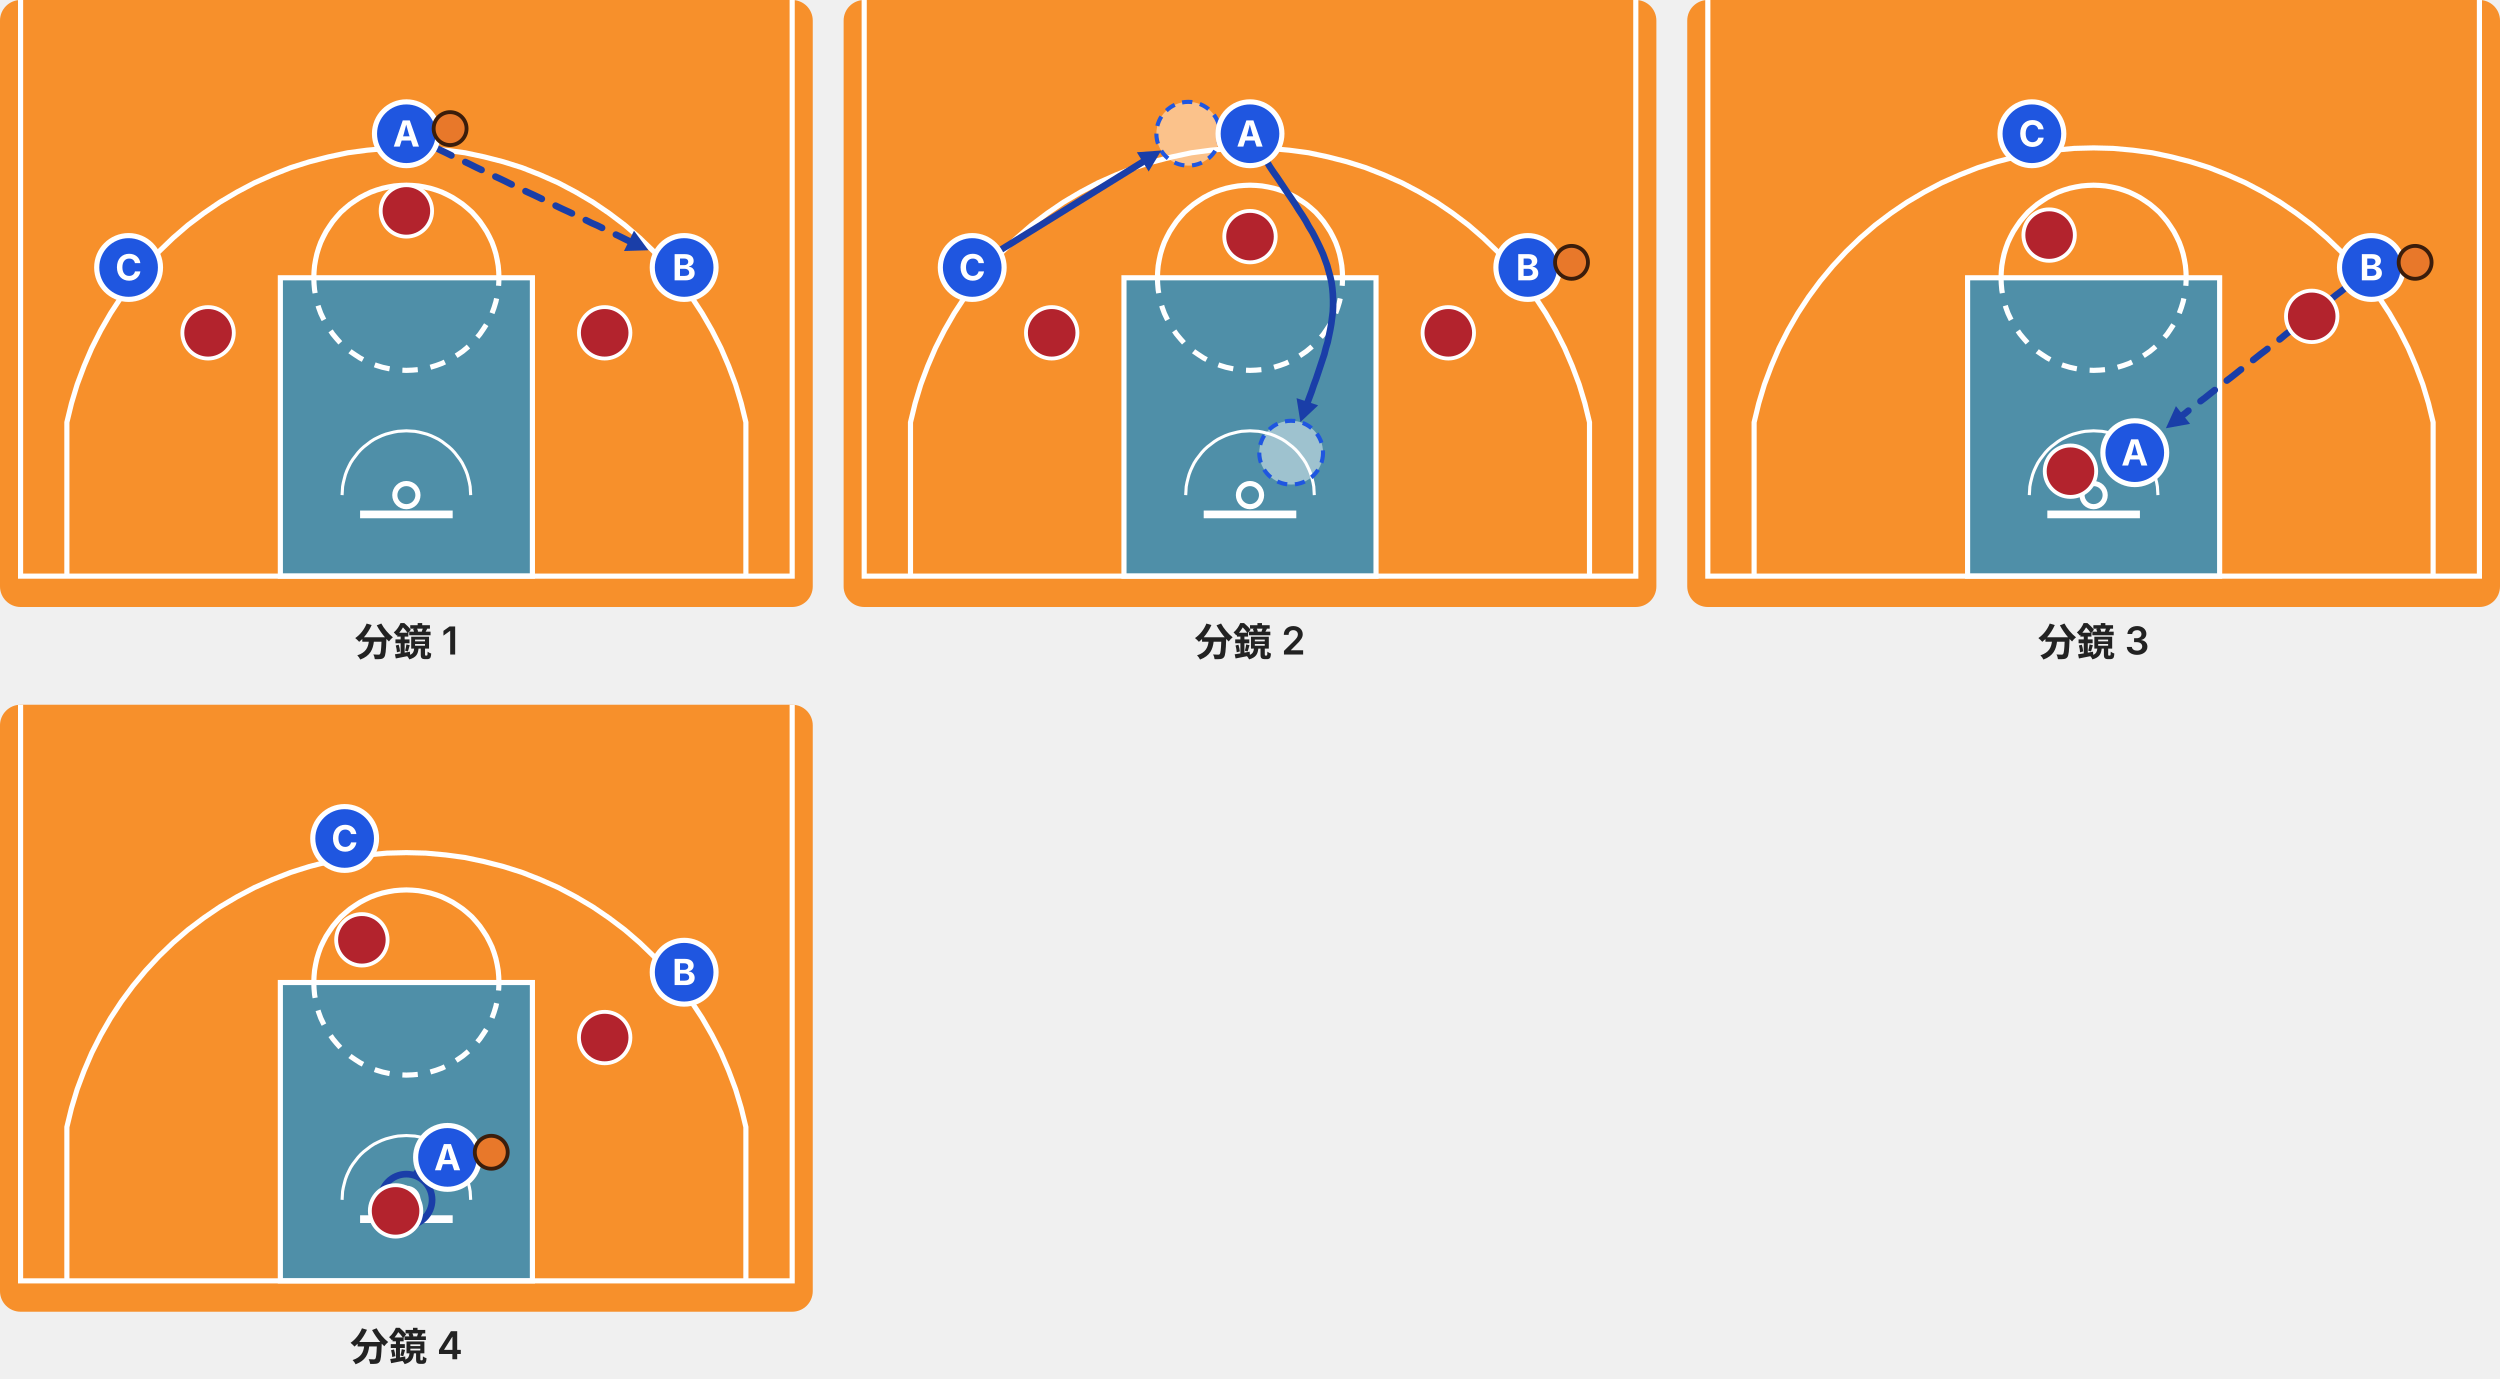
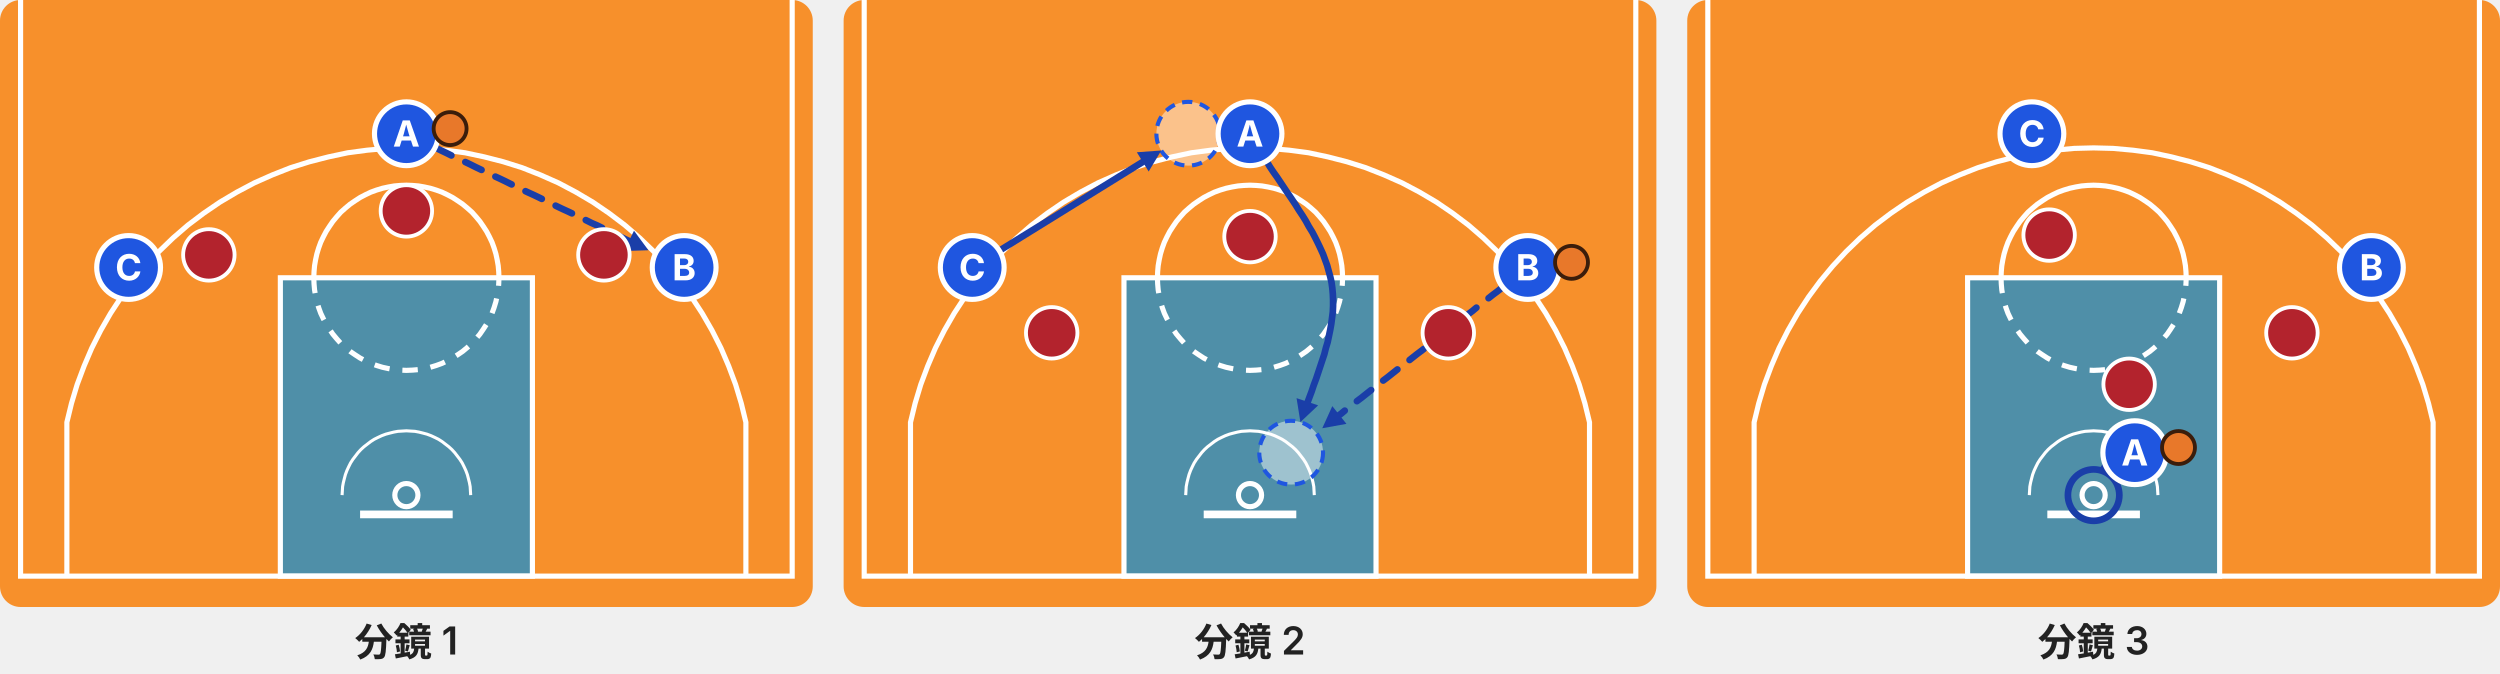
- <svg xmlns="http://www.w3.org/2000/svg" viewBox="0 0 972.0 536.0" width="972.0" height="536.0" font-family="-apple-system, 'PingFang TC', 'Noto Sans TC', sans-serif">
+ <svg xmlns="http://www.w3.org/2000/svg" viewBox="0 0 972.0 262.0" width="972.0" height="262.0" font-family="-apple-system, 'PingFang TC', 'Noto Sans TC', sans-serif">
  <g transform="translate(0,0)">
    <rect width="316.0" height="236.0" rx="8" fill="#f7902b" />
    <rect x="109.0" y="108.0" width="98.0" height="116.0" fill="#4f8fa8" stroke="#ffffff" stroke-width="2" />
    <polyline points="8.0,0.0 8.0,224.0 308.0,224.0 308.0,0.0" fill="none" stroke="#ffffff" stroke-width="2" />
    <polyline points="194.0,108.0 193.9,105.6 193.7,103.3 193.3,101.0 192.8,98.7 192.1,96.4 191.3,94.2 190.3,92.1 189.2,90.0 187.9,88.0 186.6,86.1 185.1,84.3 183.5,82.5 181.7,80.9 179.9,79.4 178.0,78.1 176.0,76.8 173.9,75.7 171.8,74.7 169.6,73.9 167.3,73.2 165.0,72.7 162.7,72.3 160.4,72.1 158.0,72.0 155.6,72.1 153.3,72.3 151.0,72.7 148.7,73.2 146.4,73.9 144.2,74.7 142.1,75.7 140.0,76.8 138.0,78.1 136.1,79.4 134.3,80.9 132.5,82.5 130.9,84.3 129.4,86.1 128.1,88.0 126.8,90.0 125.7,92.1 124.7,94.2 123.9,96.4 123.2,98.7 122.7,101.0 122.3,103.3 122.1,105.6 122.0,108.0" fill="none" stroke="#ffffff" stroke-width="2" />
    <polyline points="122.0,108.0 122.1,110.4 122.3,112.7 122.7,115.0 123.2,117.3 123.9,119.6 124.7,121.8 125.7,123.9 126.8,126.0 128.1,128.0 129.4,129.9 130.9,131.7 132.5,133.5 134.3,135.1 136.1,136.6 138.0,137.9 140.0,139.2 142.1,140.3 144.2,141.3 146.4,142.1 148.7,142.8 151.0,143.3 153.3,143.7 155.6,143.9 158.0,144.0 160.4,143.9 162.7,143.7 165.0,143.3 167.3,142.8 169.6,142.1 171.8,141.3 173.9,140.3 176.0,139.2 178.0,137.9 179.9,136.6 181.7,135.1 183.5,133.5 185.1,131.7 186.6,129.9 187.9,128.0 189.2,126.0 190.3,123.9 191.3,121.8 192.1,119.6 192.8,117.3 193.3,115.0 193.7,112.7 193.9,110.4 194.0,108.0" fill="none" stroke="#ffffff" stroke-width="2" stroke-dasharray="6 5" />
    <polyline points="290.0,224.0 290.0,164.2 288.2,156.8 286.0,149.5 283.3,142.3 280.3,135.3 276.8,128.4 273.0,121.8 268.8,115.4 264.3,109.3 259.4,103.4 254.2,97.8 248.7,92.5 242.9,87.5 236.8,82.9 230.5,78.6 223.9,74.7 217.1,71.1 210.1,68.0 203.0,65.2 195.7,62.9 188.3,61.0 180.8,59.4 173.3,58.4 165.6,57.7 158.0,57.5 150.4,57.7 142.7,58.4 135.2,59.4 127.7,61.0 120.3,62.9 113.0,65.2 105.9,68.0 98.9,71.1 92.1,74.7 85.5,78.6 79.2,82.9 73.1,87.5 67.3,92.5 61.8,97.8 56.6,103.4 51.7,109.3 47.2,115.4 43.0,121.8 39.2,128.4 35.7,135.3 32.7,142.3 30.0,149.5 27.8,156.8 26.0,164.2 26.0,224.0" fill="none" stroke="#ffffff" stroke-width="2" />
    <polyline points="183.0,192.5 182.9,190.9 182.8,189.2 182.5,187.6 182.1,186.0 181.7,184.5 181.1,182.9 180.4,181.4 179.7,180.0 178.8,178.6 177.8,177.3 176.8,176.0 175.7,174.8 174.5,173.7 173.2,172.7 171.9,171.7 170.5,170.8 169.1,170.1 167.6,169.4 166.0,168.8 164.5,168.4 162.9,168.0 161.3,167.7 159.6,167.6 158.0,167.5 156.4,167.6 154.7,167.7 153.1,168.0 151.5,168.4 150.0,168.8 148.4,169.4 146.9,170.1 145.5,170.8 144.1,171.7 142.8,172.7 141.5,173.7 140.3,174.8 139.2,176.0 138.2,177.3 137.2,178.6 136.3,180.0 135.6,181.4 134.9,182.9 134.3,184.5 133.9,186.0 133.5,187.6 133.2,189.2 133.1,190.9 133.0,192.5" fill="none" stroke="#ffffff" stroke-width="1.2" />
    <line x1="140.0" y1="200.0" x2="176.0" y2="200.0" stroke="#ffffff" stroke-width="3" />
    <circle cx="158.0" cy="192.5" r="4.5" fill="none" stroke="#ffffff" stroke-width="2" />
    <polyline points="169.2,57.4 169.3,57.4 171.5,58.5 173.8,59.6 176.0,60.7 178.3,61.8 180.5,62.8 182.8,63.9 185.0,65.0 187.3,66.1 189.5,67.2 191.8,68.3 194.0,69.3 196.3,70.4 198.5,71.5 200.8,72.6 203.0,73.7 205.3,74.8 207.5,75.8 209.8,76.9 212.0,78.0 214.3,79.1 216.5,80.2 218.8,81.3 221.0,82.3 223.3,83.4 225.5,84.5 227.8,85.6 230.0,86.7 232.3,87.7 234.5,88.8 236.8,89.9 239.0,91.0 241.3,92.1 243.5,93.2 245.8,94.3 246.0,94.4" fill="none" stroke="#1a3ea8" stroke-width="2.6" stroke-linecap="round" stroke-linejoin="round" stroke-dasharray="7 6" />
    <polygon points="252.1,97.3 246.5,89.7 242.6,97.6" fill="#1a3ea8" />
    <circle cx="158.0" cy="82.0" r="10.0" fill="#b3232d" stroke="#fff" stroke-width="1.5" />
-     <circle cx="235.1" cy="129.4" r="10.0" fill="#b3232d" stroke="#fff" stroke-width="1.5" />
-     <circle cx="80.9" cy="129.4" r="10.0" fill="#b3232d" stroke="#fff" stroke-width="1.5" />
+     <circle cx="234.8" cy="99.1" r="10.0" fill="#b3232d" stroke="#fff" stroke-width="1.5" />
+     <circle cx="81.2" cy="99.1" r="10.0" fill="#b3232d" stroke="#fff" stroke-width="1.5" />
    <circle cx="158.0" cy="52.0" r="12.4" fill="#1f56e0" stroke="#fff" stroke-width="2" />
    <text x="158.0" y="57.0" font-size="14" font-weight="700" fill="#fff" text-anchor="middle">A</text>
    <circle cx="266.0" cy="104.0" r="12.4" fill="#1f56e0" stroke="#fff" stroke-width="2" />
    <text x="266.0" y="109.0" font-size="14" font-weight="700" fill="#fff" text-anchor="middle">B</text>
    <circle cx="50.0" cy="104.0" r="12.4" fill="#1f56e0" stroke="#fff" stroke-width="2" />
    <text x="50.0" y="109.0" font-size="14" font-weight="700" fill="#fff" text-anchor="middle">C</text>
    <circle cx="175.0" cy="50.0" r="6.4" fill="#e8782a" stroke="#3b1d0b" stroke-width="1.5" />
    <text x="158.0" y="255.0" font-size="15" font-weight="600" fill="#222" text-anchor="middle">分鏡 1</text>
  </g>
  <g transform="translate(328,0)">
    <rect width="316.0" height="236.0" rx="8" fill="#f7902b" />
    <rect x="109.0" y="108.0" width="98.0" height="116.0" fill="#4f8fa8" stroke="#ffffff" stroke-width="2" />
    <polyline points="8.0,0.0 8.0,224.0 308.0,224.0 308.0,0.0" fill="none" stroke="#ffffff" stroke-width="2" />
    <polyline points="194.0,108.0 193.9,105.6 193.7,103.3 193.3,101.0 192.8,98.7 192.1,96.4 191.3,94.2 190.3,92.1 189.2,90.0 187.9,88.0 186.6,86.1 185.1,84.3 183.5,82.5 181.7,80.9 179.9,79.4 178.0,78.1 176.0,76.8 173.9,75.7 171.8,74.7 169.6,73.9 167.3,73.2 165.0,72.7 162.7,72.3 160.4,72.1 158.0,72.0 155.6,72.1 153.3,72.3 151.0,72.7 148.7,73.2 146.4,73.9 144.2,74.7 142.1,75.7 140.0,76.8 138.0,78.1 136.1,79.4 134.3,80.9 132.5,82.5 130.9,84.3 129.4,86.1 128.1,88.0 126.8,90.0 125.7,92.1 124.7,94.2 123.9,96.4 123.2,98.7 122.7,101.0 122.3,103.3 122.1,105.6 122.0,108.0" fill="none" stroke="#ffffff" stroke-width="2" />
    <polyline points="122.0,108.0 122.1,110.4 122.3,112.7 122.7,115.0 123.2,117.3 123.9,119.6 124.7,121.8 125.7,123.9 126.8,126.0 128.1,128.0 129.4,129.9 130.9,131.7 132.5,133.5 134.3,135.1 136.1,136.6 138.0,137.9 140.0,139.2 142.1,140.3 144.2,141.3 146.4,142.1 148.7,142.8 151.0,143.3 153.3,143.7 155.6,143.9 158.0,144.0 160.4,143.9 162.7,143.7 165.0,143.3 167.3,142.8 169.6,142.1 171.8,141.3 173.9,140.3 176.0,139.2 178.0,137.9 179.9,136.6 181.7,135.1 183.5,133.5 185.1,131.7 186.6,129.9 187.9,128.0 189.2,126.0 190.3,123.9 191.3,121.8 192.1,119.6 192.8,117.3 193.3,115.0 193.7,112.7 193.9,110.4 194.0,108.0" fill="none" stroke="#ffffff" stroke-width="2" stroke-dasharray="6 5" />
    <polyline points="290.0,224.0 290.0,164.2 288.2,156.8 286.0,149.5 283.3,142.3 280.3,135.3 276.8,128.4 273.0,121.8 268.8,115.4 264.3,109.3 259.4,103.4 254.2,97.8 248.7,92.5 242.9,87.5 236.8,82.9 230.5,78.6 223.9,74.7 217.1,71.1 210.1,68.0 203.0,65.2 195.7,62.9 188.3,61.0 180.8,59.4 173.3,58.4 165.6,57.7 158.0,57.5 150.4,57.7 142.7,58.4 135.2,59.4 127.7,61.0 120.3,62.9 113.0,65.2 105.9,68.0 98.9,71.1 92.1,74.7 85.5,78.6 79.2,82.9 73.1,87.5 67.3,92.5 61.8,97.8 56.6,103.4 51.7,109.3 47.2,115.4 43.0,121.8 39.2,128.4 35.7,135.3 32.7,142.3 30.0,149.5 27.8,156.8 26.0,164.2 26.0,224.0" fill="none" stroke="#ffffff" stroke-width="2" />
    <polyline points="183.0,192.5 182.9,190.9 182.8,189.2 182.5,187.6 182.1,186.0 181.7,184.5 181.1,182.9 180.4,181.4 179.7,180.0 178.8,178.6 177.8,177.3 176.8,176.0 175.7,174.8 174.5,173.7 173.2,172.7 171.9,171.7 170.5,170.8 169.1,170.1 167.6,169.4 166.0,168.8 164.5,168.4 162.9,168.0 161.3,167.7 159.6,167.6 158.0,167.5 156.4,167.6 154.7,167.7 153.1,168.0 151.5,168.4 150.0,168.8 148.4,169.4 146.9,170.1 145.5,170.8 144.1,171.7 142.8,172.7 141.5,173.7 140.3,174.8 139.2,176.0 138.2,177.3 137.2,178.6 136.3,180.0 135.6,181.4 134.9,182.9 134.3,184.5 133.9,186.0 133.5,187.6 133.2,189.2 133.1,190.9 133.0,192.5" fill="none" stroke="#ffffff" stroke-width="1.2" />
    <line x1="140.0" y1="200.0" x2="176.0" y2="200.0" stroke="#ffffff" stroke-width="3" />
    <circle cx="158.0" cy="192.5" r="4.5" fill="none" stroke="#ffffff" stroke-width="2" />
    <circle cx="174.0" cy="176.0" r="12.4" fill="#ffffff" fill-opacity="0.45" stroke="#1f56e0" stroke-width="1.6" stroke-dasharray="4 3" />
    <circle cx="134.0" cy="52.0" r="12.4" fill="#ffffff" fill-opacity="0.45" stroke="#1f56e0" stroke-width="1.6" stroke-dasharray="4 3" />
    <polyline points="164.3,62.6 164.4,62.6 165.7,64.8 167.1,66.9 168.6,69.0 170.0,71.1 171.4,73.2 172.8,75.3 174.3,77.5 175.7,79.6 177.0,81.7 178.4,83.8 179.7,85.9 180.9,88.1 182.2,90.2 183.3,92.3 184.4,94.5 185.4,96.6 186.4,98.8 187.2,101.0 188.0,103.2 188.6,105.4 189.2,107.6 189.7,109.8 190.0,112.0 190.2,114.3 190.3,116.6 190.3,118.9 190.2,121.2 189.9,123.6 189.6,125.9 189.2,128.2 188.7,130.6 188.2,133.0 187.5,135.3 186.9,137.7 186.1,140.1 185.3,142.5 184.5,144.9 183.7,147.3 182.8,149.7 182.0,152.1 181.1,154.5 180.2,156.9 179.9,157.7" fill="none" stroke="#1a3ea8" stroke-width="2.6" stroke-linecap="round" stroke-linejoin="round" />
    <polygon points="177.6,164.1 184.5,157.6 176.1,154.8" fill="#1a3ea8" />
    <polyline points="60.5,97.5 62.6,96.2 64.7,94.9 66.8,93.6 68.9,92.3 71.0,91.0 73.1,89.7 75.2,88.4 77.3,87.1 79.4,85.8 81.5,84.5 83.6,83.2 85.7,81.9 87.8,80.6 89.9,79.3 92.0,78.0 94.1,76.7 96.2,75.4 98.3,74.1 100.4,72.8 102.5,71.5 104.6,70.2 106.7,68.9 108.8,67.6 110.9,66.3 113.0,65.0 115.1,63.7 117.2,62.4 117.7,62.1" fill="none" stroke="#1a3ea8" stroke-width="2.6" stroke-linecap="round" stroke-linejoin="round" />
    <polygon points="123.5,58.5 114.0,59.2 118.6,66.7" fill="#1a3ea8" />
+     <polyline points="256.2,111.6 256.2,111.7 254.3,113.2 252.3,114.7 250.3,116.3 248.4,117.8 246.4,119.3 244.5,120.9 242.5,122.4 240.6,123.9 238.6,125.4 236.6,127.0 234.7,128.5 232.7,130.0 230.8,131.6 228.8,133.1 226.9,134.6 224.9,136.2 222.9,137.7 221.0,139.2 219.0,140.8 217.1,142.3 215.1,143.8 213.1,145.4 211.2,146.9 209.2,148.4 207.3,150.0 205.3,151.5 203.4,153.0 201.4,154.6 199.4,156.1 197.5,157.6 195.5,159.1 193.6,160.7 191.6,162.2 191.5,162.3" fill="none" stroke="#1a3ea8" stroke-width="2.6" stroke-linecap="round" stroke-linejoin="round" stroke-dasharray="7 6" />
+     <polygon points="186.1,166.5 195.5,164.8 190.0,157.9" fill="#1a3ea8" />
    <circle cx="158.0" cy="92.0" r="10.0" fill="#b3232d" stroke="#fff" stroke-width="1.5" />
    <circle cx="235.1" cy="129.4" r="10.0" fill="#b3232d" stroke="#fff" stroke-width="1.5" />
    <circle cx="80.9" cy="129.4" r="10.0" fill="#b3232d" stroke="#fff" stroke-width="1.5" />
    <circle cx="158.0" cy="52.0" r="12.4" fill="#1f56e0" stroke="#fff" stroke-width="2" />
    <text x="158.0" y="57.0" font-size="14" font-weight="700" fill="#fff" text-anchor="middle">A</text>
    <circle cx="266.0" cy="104.0" r="12.4" fill="#1f56e0" stroke="#fff" stroke-width="2" />
    <text x="266.0" y="109.0" font-size="14" font-weight="700" fill="#fff" text-anchor="middle">B</text>
    <circle cx="50.0" cy="104.0" r="12.4" fill="#1f56e0" stroke="#fff" stroke-width="2" />
    <text x="50.0" y="109.0" font-size="14" font-weight="700" fill="#fff" text-anchor="middle">C</text>
    <circle cx="283.0" cy="102.0" r="6.4" fill="#e8782a" stroke="#3b1d0b" stroke-width="1.5" />
    <text x="158.0" y="255.0" font-size="15" font-weight="600" fill="#222" text-anchor="middle">分鏡 2</text>
  </g>
  <g transform="translate(656,0)">
    <rect width="316.0" height="236.0" rx="8" fill="#f7902b" />
    <rect x="109.0" y="108.0" width="98.0" height="116.0" fill="#4f8fa8" stroke="#ffffff" stroke-width="2" />
    <polyline points="8.0,0.0 8.0,224.0 308.0,224.0 308.0,0.0" fill="none" stroke="#ffffff" stroke-width="2" />
    <polyline points="194.0,108.0 193.9,105.6 193.7,103.3 193.3,101.0 192.8,98.7 192.1,96.4 191.3,94.2 190.3,92.1 189.2,90.0 187.9,88.0 186.6,86.1 185.1,84.3 183.5,82.5 181.7,80.9 179.9,79.4 178.0,78.1 176.0,76.8 173.9,75.7 171.8,74.7 169.6,73.9 167.3,73.2 165.0,72.7 162.7,72.3 160.4,72.1 158.0,72.0 155.6,72.1 153.3,72.3 151.0,72.7 148.7,73.2 146.4,73.9 144.2,74.7 142.1,75.7 140.0,76.8 138.0,78.1 136.1,79.4 134.3,80.9 132.5,82.5 130.9,84.3 129.4,86.1 128.1,88.0 126.8,90.0 125.7,92.1 124.7,94.2 123.9,96.4 123.2,98.7 122.7,101.0 122.3,103.3 122.1,105.6 122.0,108.0" fill="none" stroke="#ffffff" stroke-width="2" />
    <polyline points="122.0,108.0 122.1,110.4 122.3,112.7 122.7,115.0 123.2,117.3 123.9,119.6 124.7,121.8 125.7,123.9 126.8,126.0 128.1,128.0 129.4,129.9 130.9,131.7 132.5,133.5 134.3,135.1 136.1,136.6 138.0,137.9 140.0,139.2 142.1,140.3 144.2,141.3 146.4,142.1 148.7,142.8 151.0,143.3 153.3,143.7 155.6,143.9 158.0,144.0 160.4,143.9 162.7,143.7 165.0,143.3 167.3,142.8 169.6,142.1 171.8,141.3 173.9,140.3 176.0,139.2 178.0,137.9 179.9,136.6 181.7,135.1 183.5,133.5 185.1,131.7 186.6,129.9 187.9,128.0 189.2,126.0 190.3,123.9 191.3,121.8 192.1,119.6 192.8,117.3 193.3,115.0 193.7,112.7 193.9,110.4 194.0,108.0" fill="none" stroke="#ffffff" stroke-width="2" stroke-dasharray="6 5" />
    <polyline points="290.0,224.0 290.0,164.2 288.2,156.8 286.0,149.5 283.3,142.3 280.3,135.3 276.8,128.4 273.0,121.8 268.8,115.4 264.3,109.3 259.4,103.4 254.2,97.8 248.7,92.5 242.9,87.5 236.8,82.9 230.5,78.6 223.9,74.7 217.1,71.1 210.1,68.0 203.0,65.2 195.7,62.9 188.3,61.0 180.8,59.4 173.3,58.4 165.6,57.7 158.0,57.5 150.4,57.7 142.7,58.4 135.2,59.4 127.7,61.0 120.3,62.9 113.0,65.2 105.9,68.0 98.9,71.1 92.1,74.7 85.5,78.6 79.2,82.9 73.1,87.5 67.3,92.5 61.8,97.8 56.6,103.4 51.7,109.3 47.2,115.4 43.0,121.8 39.2,128.4 35.7,135.3 32.7,142.3 30.0,149.5 27.8,156.8 26.0,164.2 26.0,224.0" fill="none" stroke="#ffffff" stroke-width="2" />
    <polyline points="183.0,192.5 182.9,190.9 182.8,189.2 182.5,187.6 182.1,186.0 181.7,184.5 181.1,182.9 180.4,181.4 179.7,180.0 178.8,178.6 177.8,177.3 176.8,176.0 175.7,174.8 174.5,173.7 173.2,172.7 171.9,171.7 170.5,170.8 169.1,170.1 167.6,169.4 166.0,168.8 164.5,168.4 162.9,168.0 161.3,167.7 159.6,167.6 158.0,167.5 156.4,167.6 154.7,167.7 153.1,168.0 151.5,168.4 150.0,168.8 148.4,169.4 146.9,170.1 145.5,170.8 144.1,171.7 142.8,172.7 141.5,173.7 140.3,174.8 139.2,176.0 138.2,177.3 137.2,178.6 136.3,180.0 135.6,181.4 134.9,182.9 134.3,184.5 133.9,186.0 133.5,187.6 133.2,189.2 133.1,190.9 133.0,192.5" fill="none" stroke="#ffffff" stroke-width="1.2" />
    <line x1="140.0" y1="200.0" x2="176.0" y2="200.0" stroke="#ffffff" stroke-width="3" />
    <circle cx="158.0" cy="192.5" r="4.5" fill="none" stroke="#ffffff" stroke-width="2" />
-     <polyline points="256.2,111.6 256.2,111.7 254.3,113.2 252.3,114.7 250.3,116.3 248.4,117.8 246.4,119.3 244.5,120.9 242.5,122.4 240.6,123.9 238.6,125.4 236.6,127.0 234.7,128.5 232.7,130.0 230.8,131.6 228.8,133.1 226.9,134.6 224.9,136.2 222.9,137.7 221.0,139.2 219.0,140.8 217.1,142.3 215.1,143.8 213.1,145.4 211.2,146.9 209.2,148.4 207.3,150.0 205.3,151.5 203.4,153.0 201.4,154.6 199.4,156.1 197.5,157.6 195.5,159.1 193.6,160.7 191.6,162.2 191.5,162.3" fill="none" stroke="#1a3ea8" stroke-width="2.6" stroke-linecap="round" stroke-linejoin="round" stroke-dasharray="7 6" />
-     <polygon points="186.1,166.5 195.5,164.8 190.0,157.9" fill="#1a3ea8" />
-     <circle cx="149.0" cy="183.2" r="10.0" fill="#b3232d" stroke="#fff" stroke-width="1.5" />
-     <circle cx="242.8" cy="123.0" r="10.0" fill="#b3232d" stroke="#fff" stroke-width="1.5" />
-     <circle cx="140.7" cy="91.4" r="10.0" fill="#b3232d" stroke="#fff" stroke-width="1.5" />
-     <circle cx="174.0" cy="176.0" r="12.4" fill="#1f56e0" stroke="#fff" stroke-width="2" />
-     <text x="174.0" y="181.0" font-size="14" font-weight="700" fill="#fff" text-anchor="middle">A</text>
-     <circle cx="266.0" cy="104.0" r="12.4" fill="#1f56e0" stroke="#fff" stroke-width="2" />
-     <text x="266.0" y="109.0" font-size="14" font-weight="700" fill="#fff" text-anchor="middle">B</text>
-     <circle cx="134.0" cy="52.0" r="12.4" fill="#1f56e0" stroke="#fff" stroke-width="2" />
-     <text x="134.0" y="57.0" font-size="14" font-weight="700" fill="#fff" text-anchor="middle">C</text>
-     <circle cx="283.0" cy="102.0" r="6.4" fill="#e8782a" stroke="#3b1d0b" stroke-width="1.5" />
-     <text x="158.0" y="255.0" font-size="15" font-weight="600" fill="#222" text-anchor="middle">分鏡 3</text>
-   </g>
-   <g transform="translate(0,274)">
-     <rect width="316.0" height="236.0" rx="8" fill="#f7902b" />
-     <rect x="109.0" y="108.0" width="98.0" height="116.0" fill="#4f8fa8" stroke="#ffffff" stroke-width="2" />
-     <polyline points="8.0,0.0 8.0,224.0 308.0,224.0 308.0,0.0" fill="none" stroke="#ffffff" stroke-width="2" />
-     <polyline points="194.0,108.0 193.9,105.6 193.7,103.3 193.3,101.0 192.8,98.7 192.1,96.4 191.3,94.2 190.3,92.1 189.2,90.0 187.9,88.0 186.6,86.1 185.1,84.3 183.5,82.5 181.7,80.9 179.9,79.4 178.0,78.1 176.0,76.8 173.9,75.7 171.8,74.7 169.6,73.9 167.3,73.2 165.0,72.7 162.7,72.3 160.4,72.1 158.0,72.0 155.6,72.1 153.3,72.3 151.0,72.7 148.7,73.2 146.4,73.9 144.2,74.7 142.1,75.7 140.0,76.8 138.0,78.1 136.1,79.4 134.3,80.9 132.5,82.5 130.9,84.3 129.4,86.1 128.1,88.0 126.8,90.0 125.7,92.1 124.7,94.2 123.9,96.4 123.2,98.7 122.7,101.0 122.3,103.3 122.1,105.6 122.0,108.0" fill="none" stroke="#ffffff" stroke-width="2" />
-     <polyline points="122.0,108.0 122.1,110.4 122.3,112.7 122.7,115.0 123.2,117.3 123.9,119.6 124.7,121.8 125.7,123.9 126.8,126.0 128.1,128.0 129.4,129.9 130.9,131.7 132.5,133.5 134.3,135.1 136.1,136.6 138.0,137.9 140.0,139.2 142.1,140.3 144.2,141.3 146.4,142.1 148.7,142.8 151.0,143.3 153.3,143.7 155.6,143.9 158.0,144.0 160.4,143.9 162.7,143.7 165.0,143.3 167.3,142.8 169.6,142.1 171.8,141.3 173.9,140.3 176.0,139.2 178.0,137.9 179.9,136.6 181.7,135.1 183.5,133.5 185.1,131.7 186.6,129.9 187.9,128.0 189.2,126.0 190.3,123.9 191.3,121.8 192.1,119.6 192.8,117.3 193.3,115.0 193.7,112.7 193.9,110.4 194.0,108.0" fill="none" stroke="#ffffff" stroke-width="2" stroke-dasharray="6 5" />
-     <polyline points="290.0,224.0 290.0,164.2 288.2,156.8 286.0,149.5 283.3,142.3 280.3,135.3 276.8,128.4 273.0,121.8 268.8,115.4 264.3,109.3 259.4,103.4 254.2,97.8 248.7,92.5 242.9,87.5 236.8,82.9 230.5,78.6 223.9,74.7 217.1,71.1 210.1,68.0 203.0,65.2 195.7,62.9 188.3,61.0 180.8,59.4 173.3,58.4 165.6,57.7 158.0,57.5 150.4,57.7 142.7,58.4 135.2,59.4 127.7,61.0 120.3,62.9 113.0,65.2 105.9,68.0 98.9,71.1 92.1,74.7 85.5,78.6 79.2,82.9 73.1,87.5 67.3,92.5 61.8,97.8 56.6,103.4 51.7,109.3 47.2,115.4 43.0,121.8 39.2,128.4 35.7,135.3 32.7,142.3 30.0,149.5 27.8,156.8 26.0,164.2 26.0,224.0" fill="none" stroke="#ffffff" stroke-width="2" />
-     <polyline points="183.0,192.5 182.9,190.9 182.8,189.2 182.5,187.6 182.1,186.0 181.7,184.5 181.1,182.9 180.4,181.4 179.7,180.0 178.8,178.6 177.8,177.3 176.8,176.0 175.7,174.8 174.5,173.7 173.2,172.7 171.9,171.7 170.5,170.8 169.1,170.1 167.6,169.4 166.0,168.8 164.5,168.4 162.9,168.0 161.3,167.7 159.6,167.6 158.0,167.5 156.4,167.6 154.7,167.7 153.1,168.0 151.5,168.4 150.0,168.8 148.4,169.4 146.9,170.1 145.5,170.8 144.1,171.7 142.8,172.7 141.5,173.7 140.3,174.8 139.2,176.0 138.2,177.3 137.2,178.6 136.3,180.0 135.6,181.4 134.9,182.9 134.3,184.5 133.9,186.0 133.5,187.6 133.2,189.2 133.1,190.9 133.0,192.5" fill="none" stroke="#ffffff" stroke-width="1.2" />
-     <line x1="140.0" y1="200.0" x2="176.0" y2="200.0" stroke="#ffffff" stroke-width="3" />
-     <circle cx="158.0" cy="192.5" r="4.5" fill="none" stroke="#ffffff" stroke-width="2" />
    <polyline points="163.0,181.5 161.7,183.2" fill="none" stroke="#1a3ea8" stroke-width="3.6" stroke-linecap="round" stroke-linejoin="round" stroke-dasharray="1 6" />
    <circle cx="158.0" cy="192.5" r="10.0" fill="none" stroke="#1a3ea8" stroke-width="2.6" />
-     <circle cx="153.8" cy="196.8" r="10.0" fill="#b3232d" stroke="#fff" stroke-width="1.5" />
+     <circle cx="171.8" cy="149.4" r="10.0" fill="#b3232d" stroke="#fff" stroke-width="1.5" />
    <circle cx="235.1" cy="129.4" r="10.0" fill="#b3232d" stroke="#fff" stroke-width="1.5" />
    <circle cx="140.7" cy="91.4" r="10.0" fill="#b3232d" stroke="#fff" stroke-width="1.5" />
    <circle cx="174.0" cy="176.0" r="12.4" fill="#1f56e0" stroke="#fff" stroke-width="2" />
    <text x="174.0" y="181.0" font-size="14" font-weight="700" fill="#fff" text-anchor="middle">A</text>
    <circle cx="266.0" cy="104.0" r="12.4" fill="#1f56e0" stroke="#fff" stroke-width="2" />
    <text x="266.0" y="109.0" font-size="14" font-weight="700" fill="#fff" text-anchor="middle">B</text>
    <circle cx="134.0" cy="52.0" r="12.4" fill="#1f56e0" stroke="#fff" stroke-width="2" />
    <text x="134.0" y="57.0" font-size="14" font-weight="700" fill="#fff" text-anchor="middle">C</text>
    <circle cx="191.0" cy="174.0" r="6.4" fill="#e8782a" stroke="#3b1d0b" stroke-width="1.5" />
-     <text x="158.0" y="255.0" font-size="15" font-weight="600" fill="#222" text-anchor="middle">分鏡 4</text>
+     <text x="158.0" y="255.0" font-size="15" font-weight="600" fill="#222" text-anchor="middle">分鏡 3</text>
  </g>
</svg>
